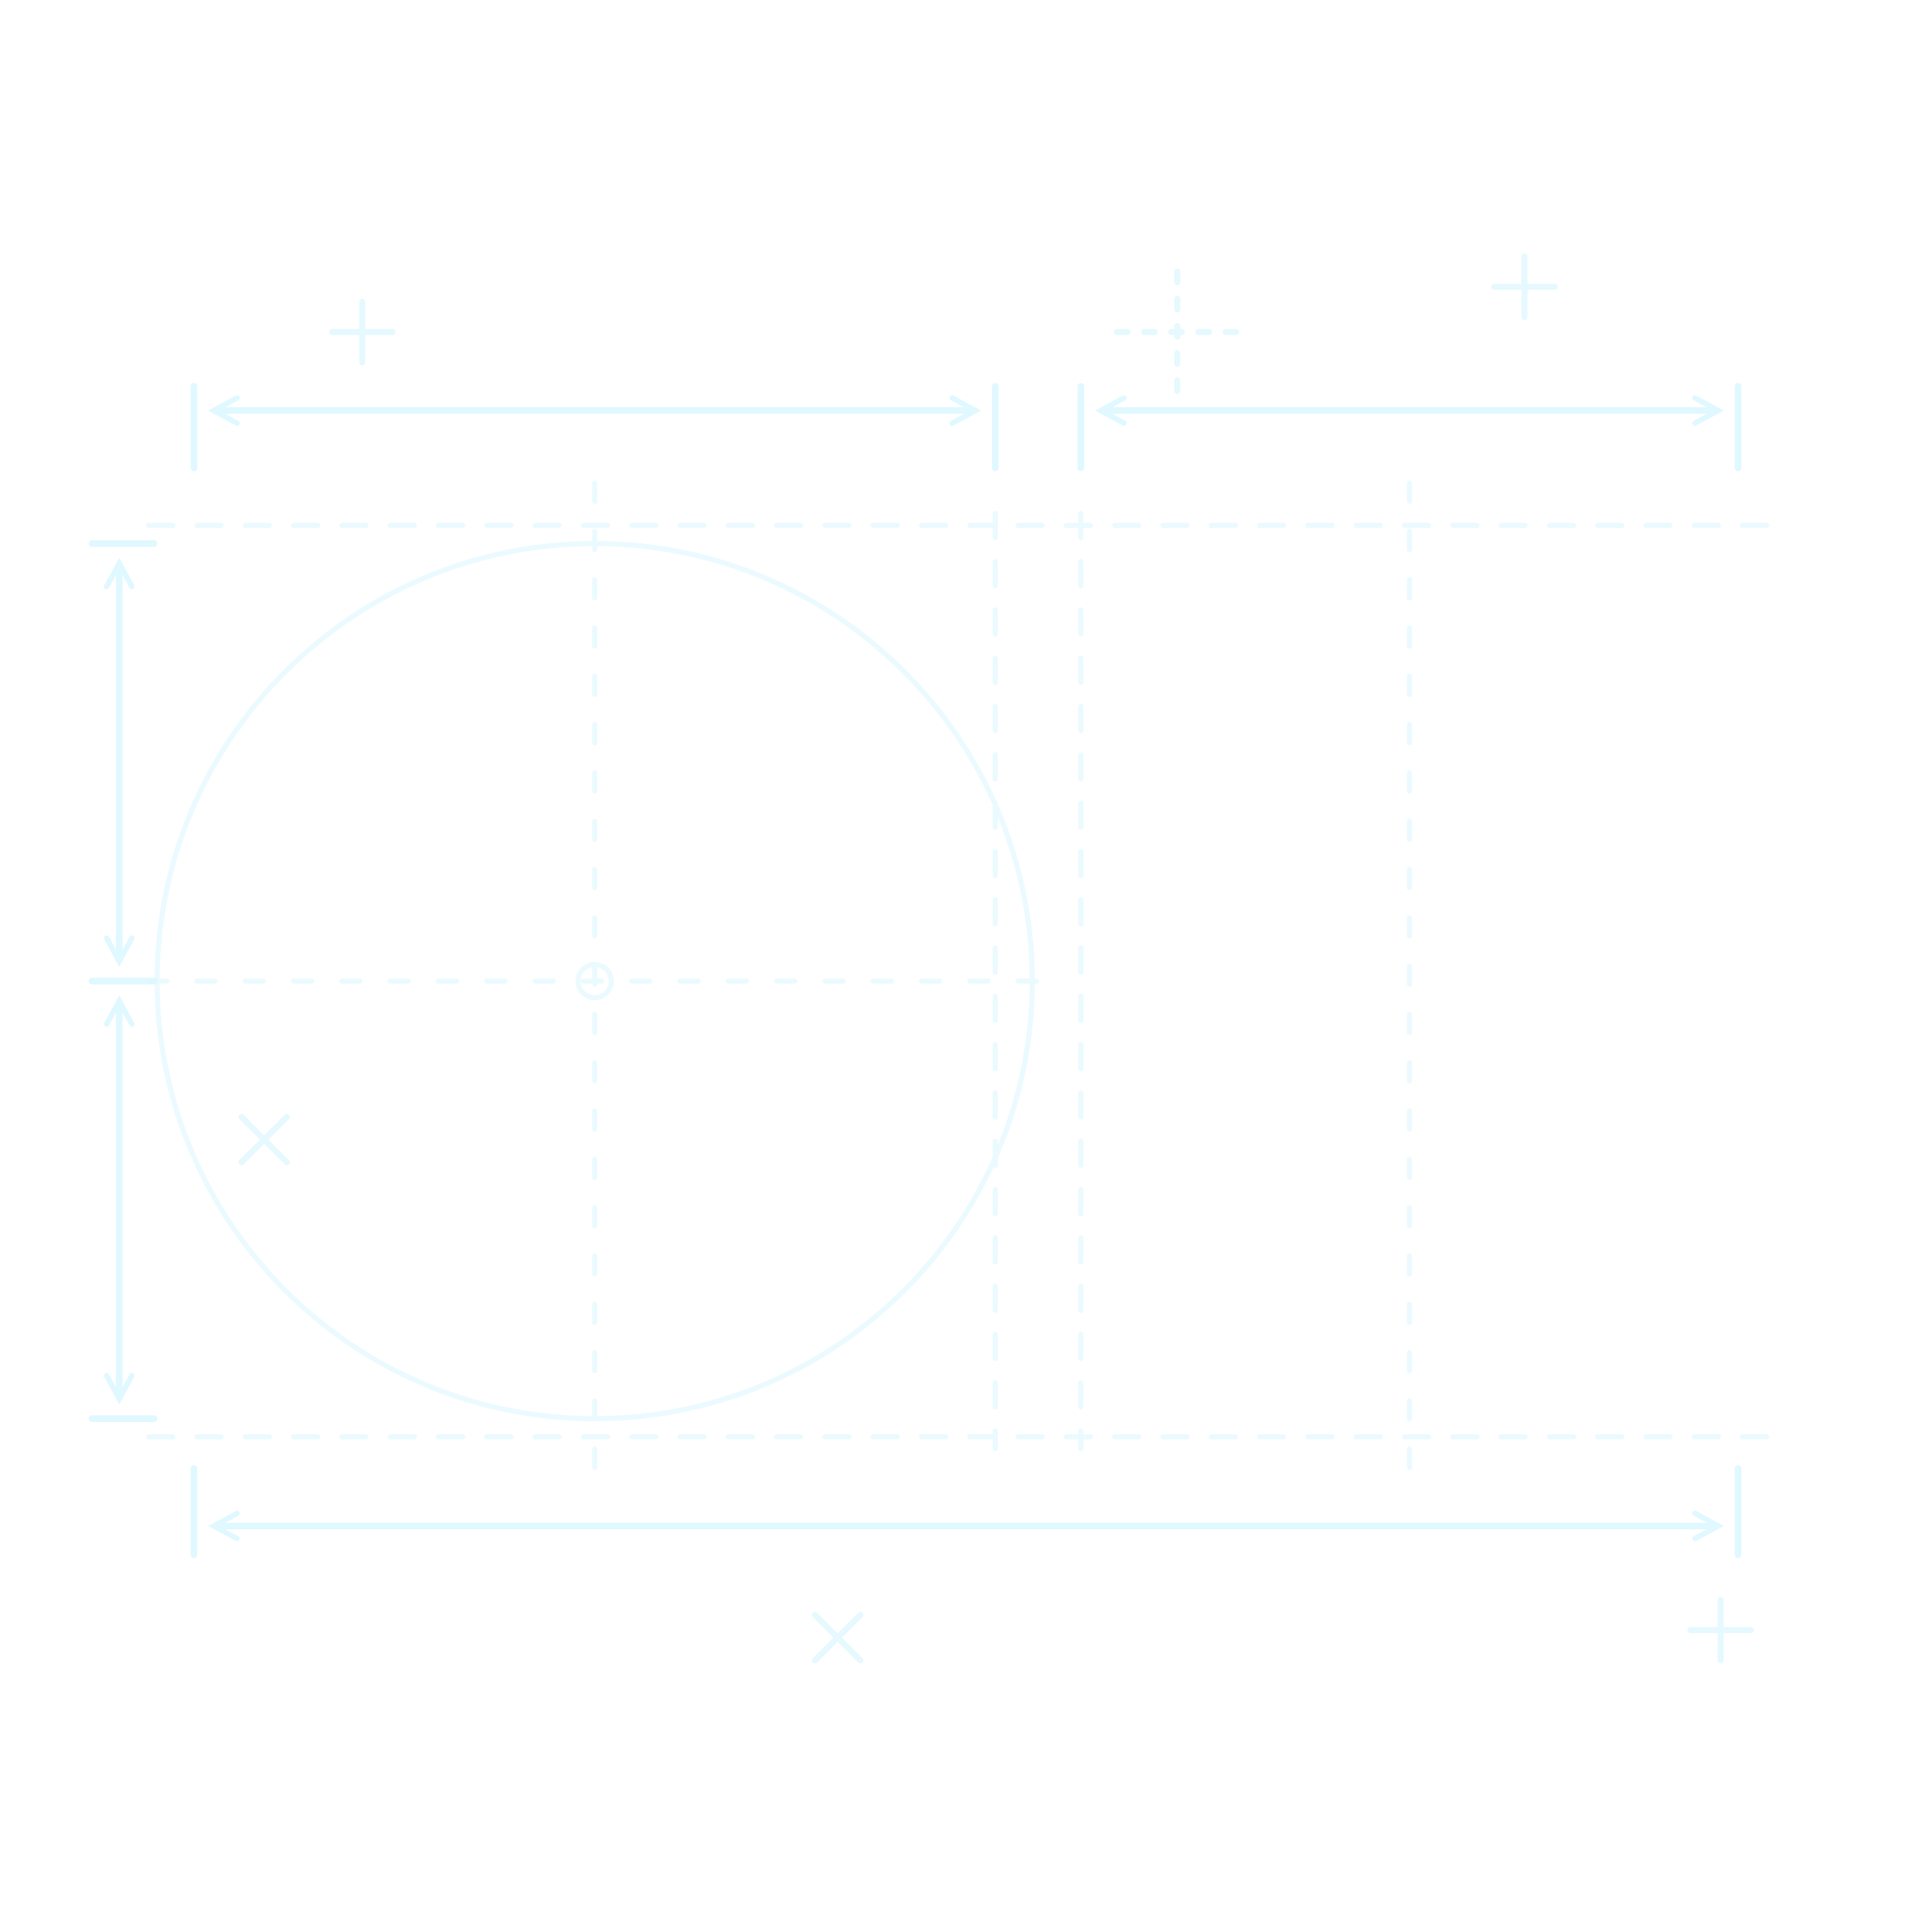
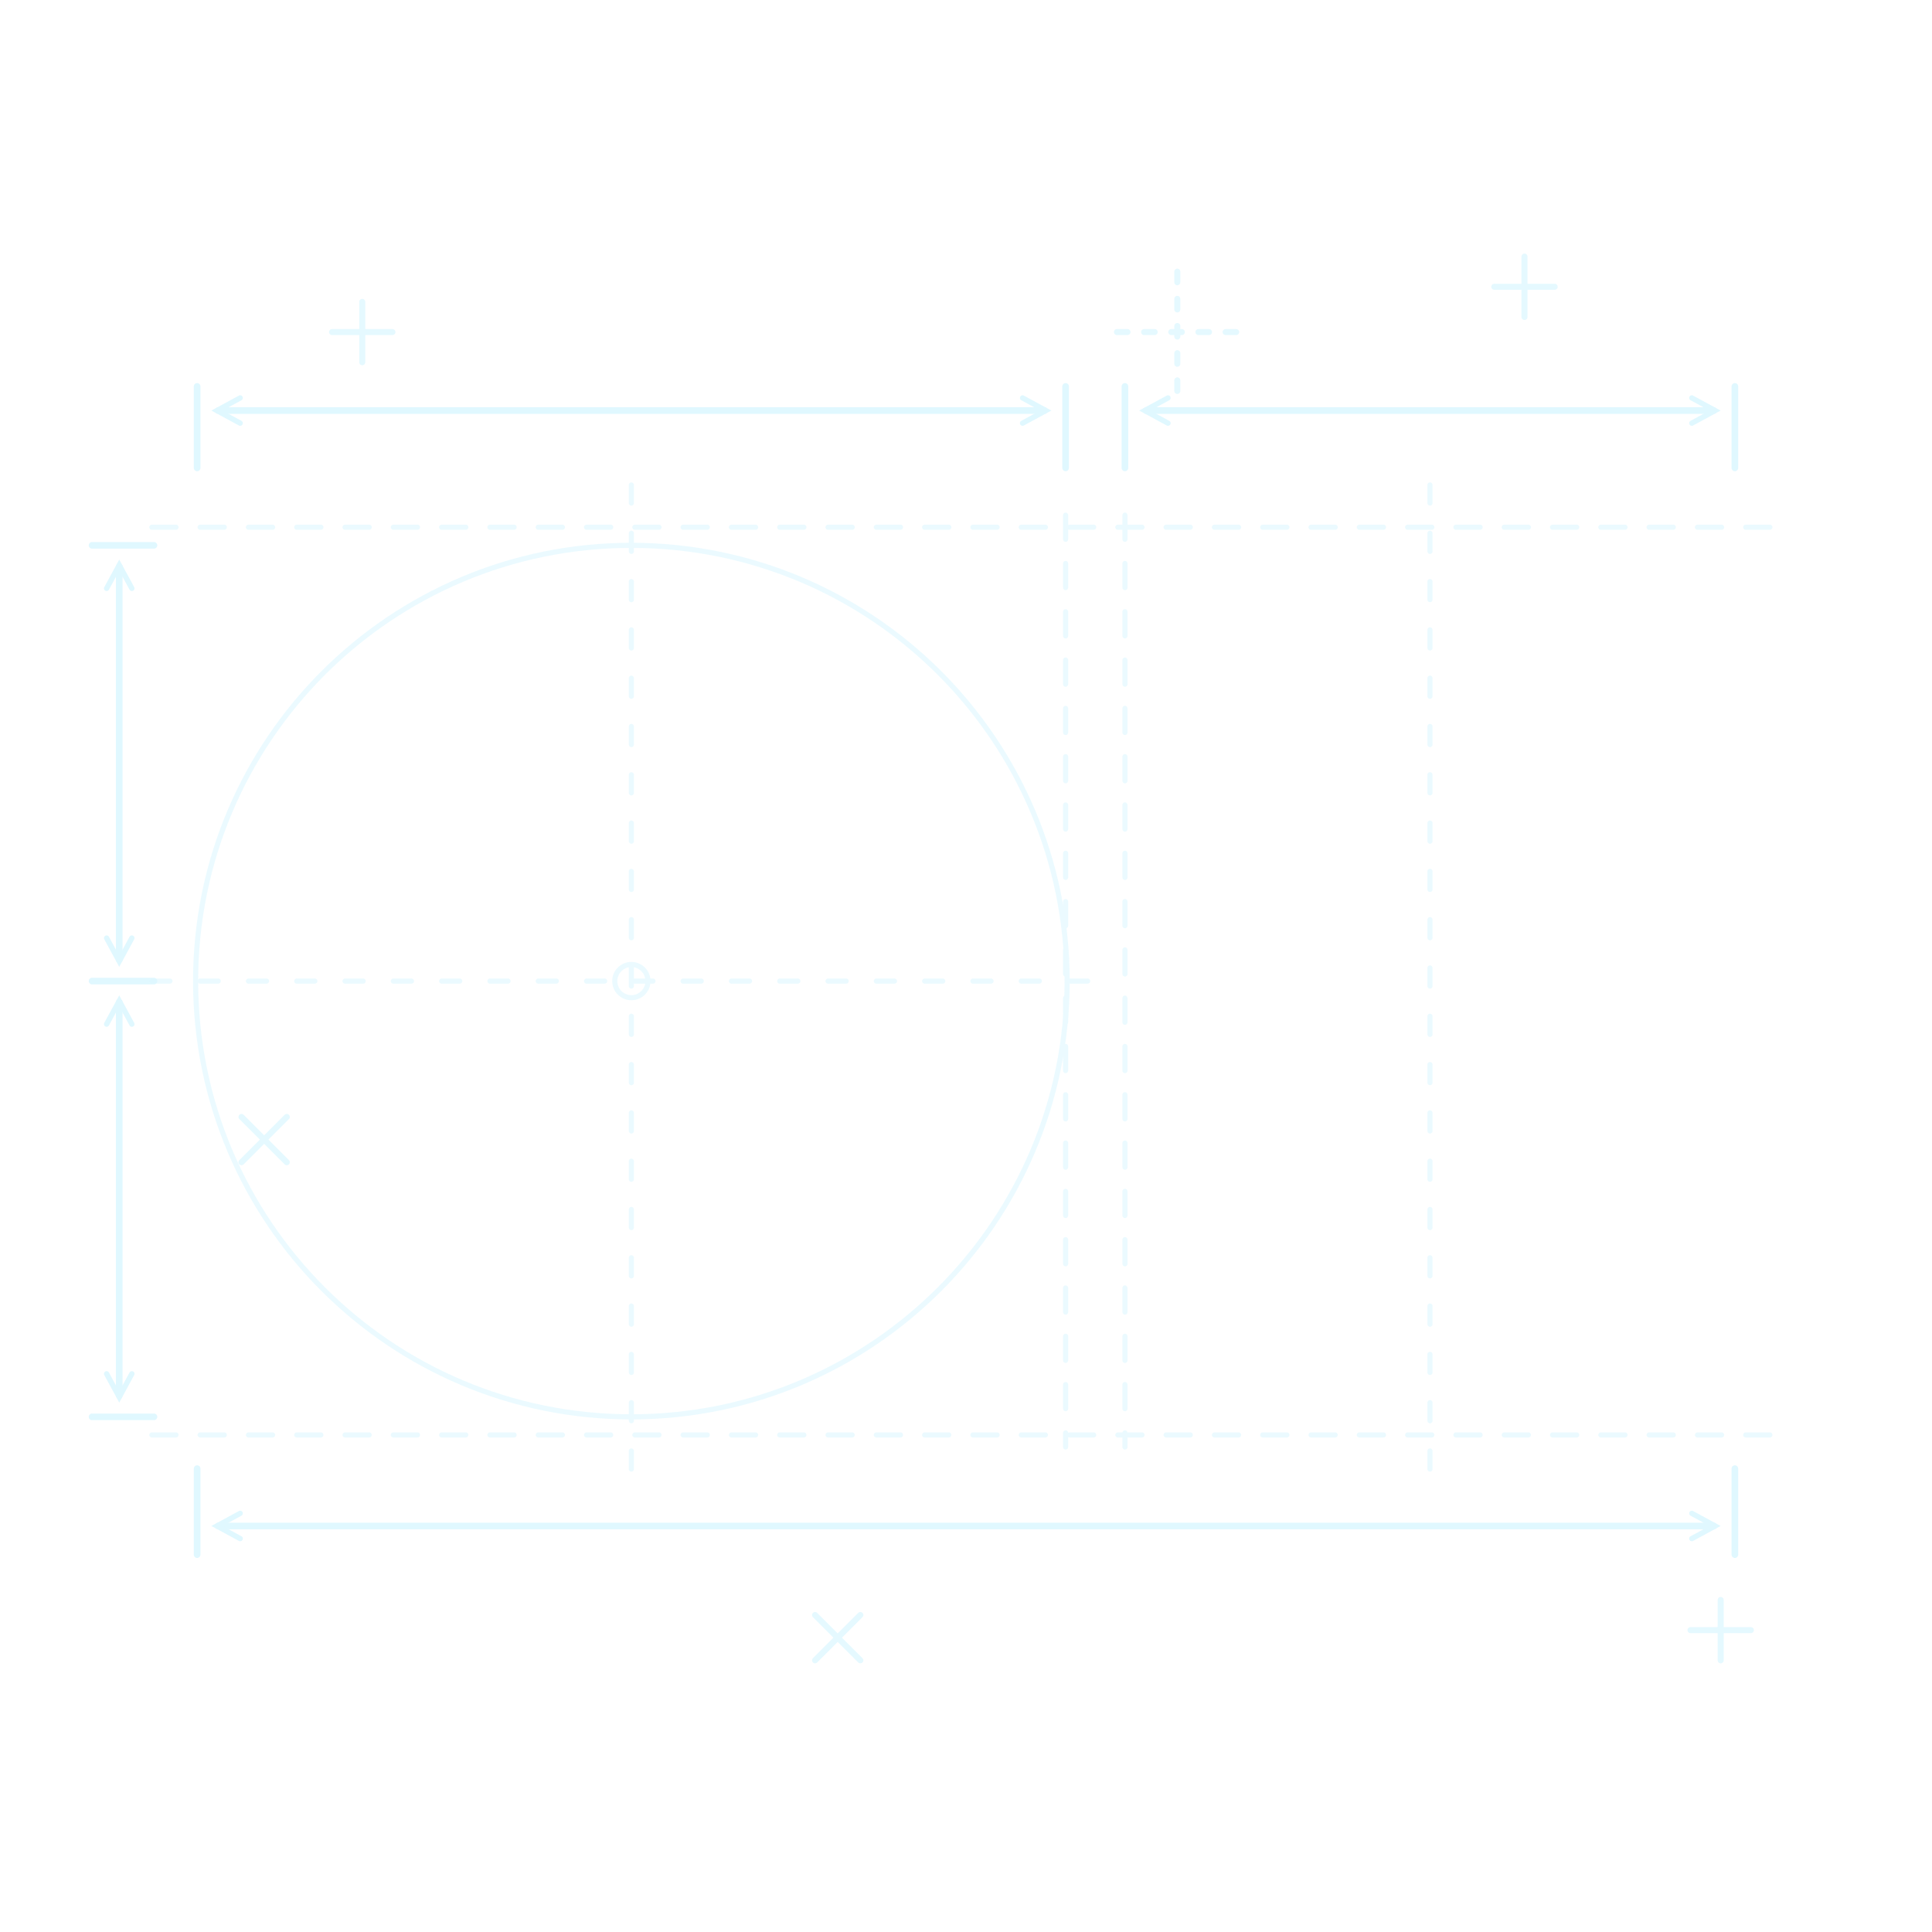
<svg xmlns="http://www.w3.org/2000/svg" width="128" height="128" viewBox="0 0 128 128" fill="none">
  <defs>
    <marker id="arrowStart" markerWidth="5" markerHeight="5" refX="1.2" refY="2.5" orient="auto" markerUnits="strokeWidth">
      <path d="M4.5 0.6L1 2.5L4.5 4.4" fill="none" stroke="#DDF7FF" stroke-width="0.8" stroke-linecap="round" />
    </marker>
    <marker id="arrowEnd" markerWidth="5" markerHeight="5" refX="3.8" refY="2.5" orient="auto" markerUnits="strokeWidth">
      <path d="M0.5 0.6L4 2.5L0.5 4.4" fill="none" stroke="#DDF7FF" stroke-width="0.8" stroke-linecap="round" />
    </marker>
  </defs>
  <g stroke="#DDF7FF" stroke-linecap="round" stroke-linejoin="round">
    <g opacity="0.9" stroke-width="0.44">
-       <path d="M12.85 31V25.6M65.94 31V25.6M71.61 31V25.6M115.15 31V25.6" />
-       <path d="M14.25 27.2H64.54" marker-start="url(#arrowStart)" marker-end="url(#arrowEnd)" />
-       <path d="M73.01 27.2H113.75" marker-start="url(#arrowStart)" marker-end="url(#arrowEnd)" />
-       <path d="M12.85 97.3V103M115.15 97.3V103" />
-       <path d="M14.25 101.1H113.75" marker-start="url(#arrowStart)" marker-end="url(#arrowEnd)" />
-       <path d="M10.2 36.01H6.1M10.2 65.00H6.1M10.2 93.99H6.1" />
-       <path d="M7.9 37.41V63.60" marker-start="url(#arrowStart)" marker-end="url(#arrowEnd)" />
-       <path d="M7.9 66.40V92.59" marker-start="url(#arrowStart)" marker-end="url(#arrowEnd)" />
+       <path d="M13.06 31V25.6M70.60 31V25.6M74.53 31V25.6M114.94 31V25.6" />
+       <path d="M14.46 27.2H69.20" marker-start="url(#arrowStart)" marker-end="url(#arrowEnd)" />
+       <path d="M75.93 27.2H113.54" marker-start="url(#arrowStart)" marker-end="url(#arrowEnd)" />
+       <path d="M13.06 97.3V103M114.94 97.3V103" />
+       <path d="M14.46 101.1H113.54" marker-start="url(#arrowStart)" marker-end="url(#arrowEnd)" />
+       <path d="M10.2 36.13H6.1M10.2 65.00H6.1M10.2 93.87H6.1" />
+       <path d="M7.9 37.53V63.60" marker-start="url(#arrowStart)" marker-end="url(#arrowEnd)" />
+       <path d="M7.9 66.40V92.47" marker-start="url(#arrowStart)" marker-end="url(#arrowEnd)" />
    </g>
    <g opacity="0.58" stroke-width="0.34">
-       <path d="M9.85 34.81H118.15M9.85 95.19H118.15M65.94 34.01V95.99M71.61 34.01V95.99" stroke-dasharray="1.6 1.6" />
-       <path d="M9.85 65.00H68.94M39.40 32.01V97.99M93.38 32.01V97.99" stroke-dasharray="1.2 2" />
-       <circle cx="39.40" cy="65.00" r="28.99" />
-       <circle cx="39.40" cy="65.00" r="1.1" />
+       <path d="M10.06 34.93H117.94M10.06 95.07H117.94M70.60 34.13V95.87M74.53 34.13V95.87" stroke-dasharray="1.6 1.6" />
+       <path d="M10.06 65.00H73.60M41.83 32.13V97.87M94.74 32.13V97.87" stroke-dasharray="1.2 2" />
+       <circle cx="41.83" cy="65.00" r="28.87" />
+       <circle cx="41.83" cy="65.00" r="1.1" />
    </g>
    <g opacity="0.76" stroke-width="0.4">
      <path d="M24 20V24M22 22H26M101 17V21M99 19H103M114 106V110M112 108H116" />
      <path d="M54 107L57 110M57 107L54 110M16 74L19 77M19 74L16 77" />
      <path d="M74 22H82M78 18V26" stroke-dasharray="0.7 1.1" />
    </g>
  </g>
</svg>
